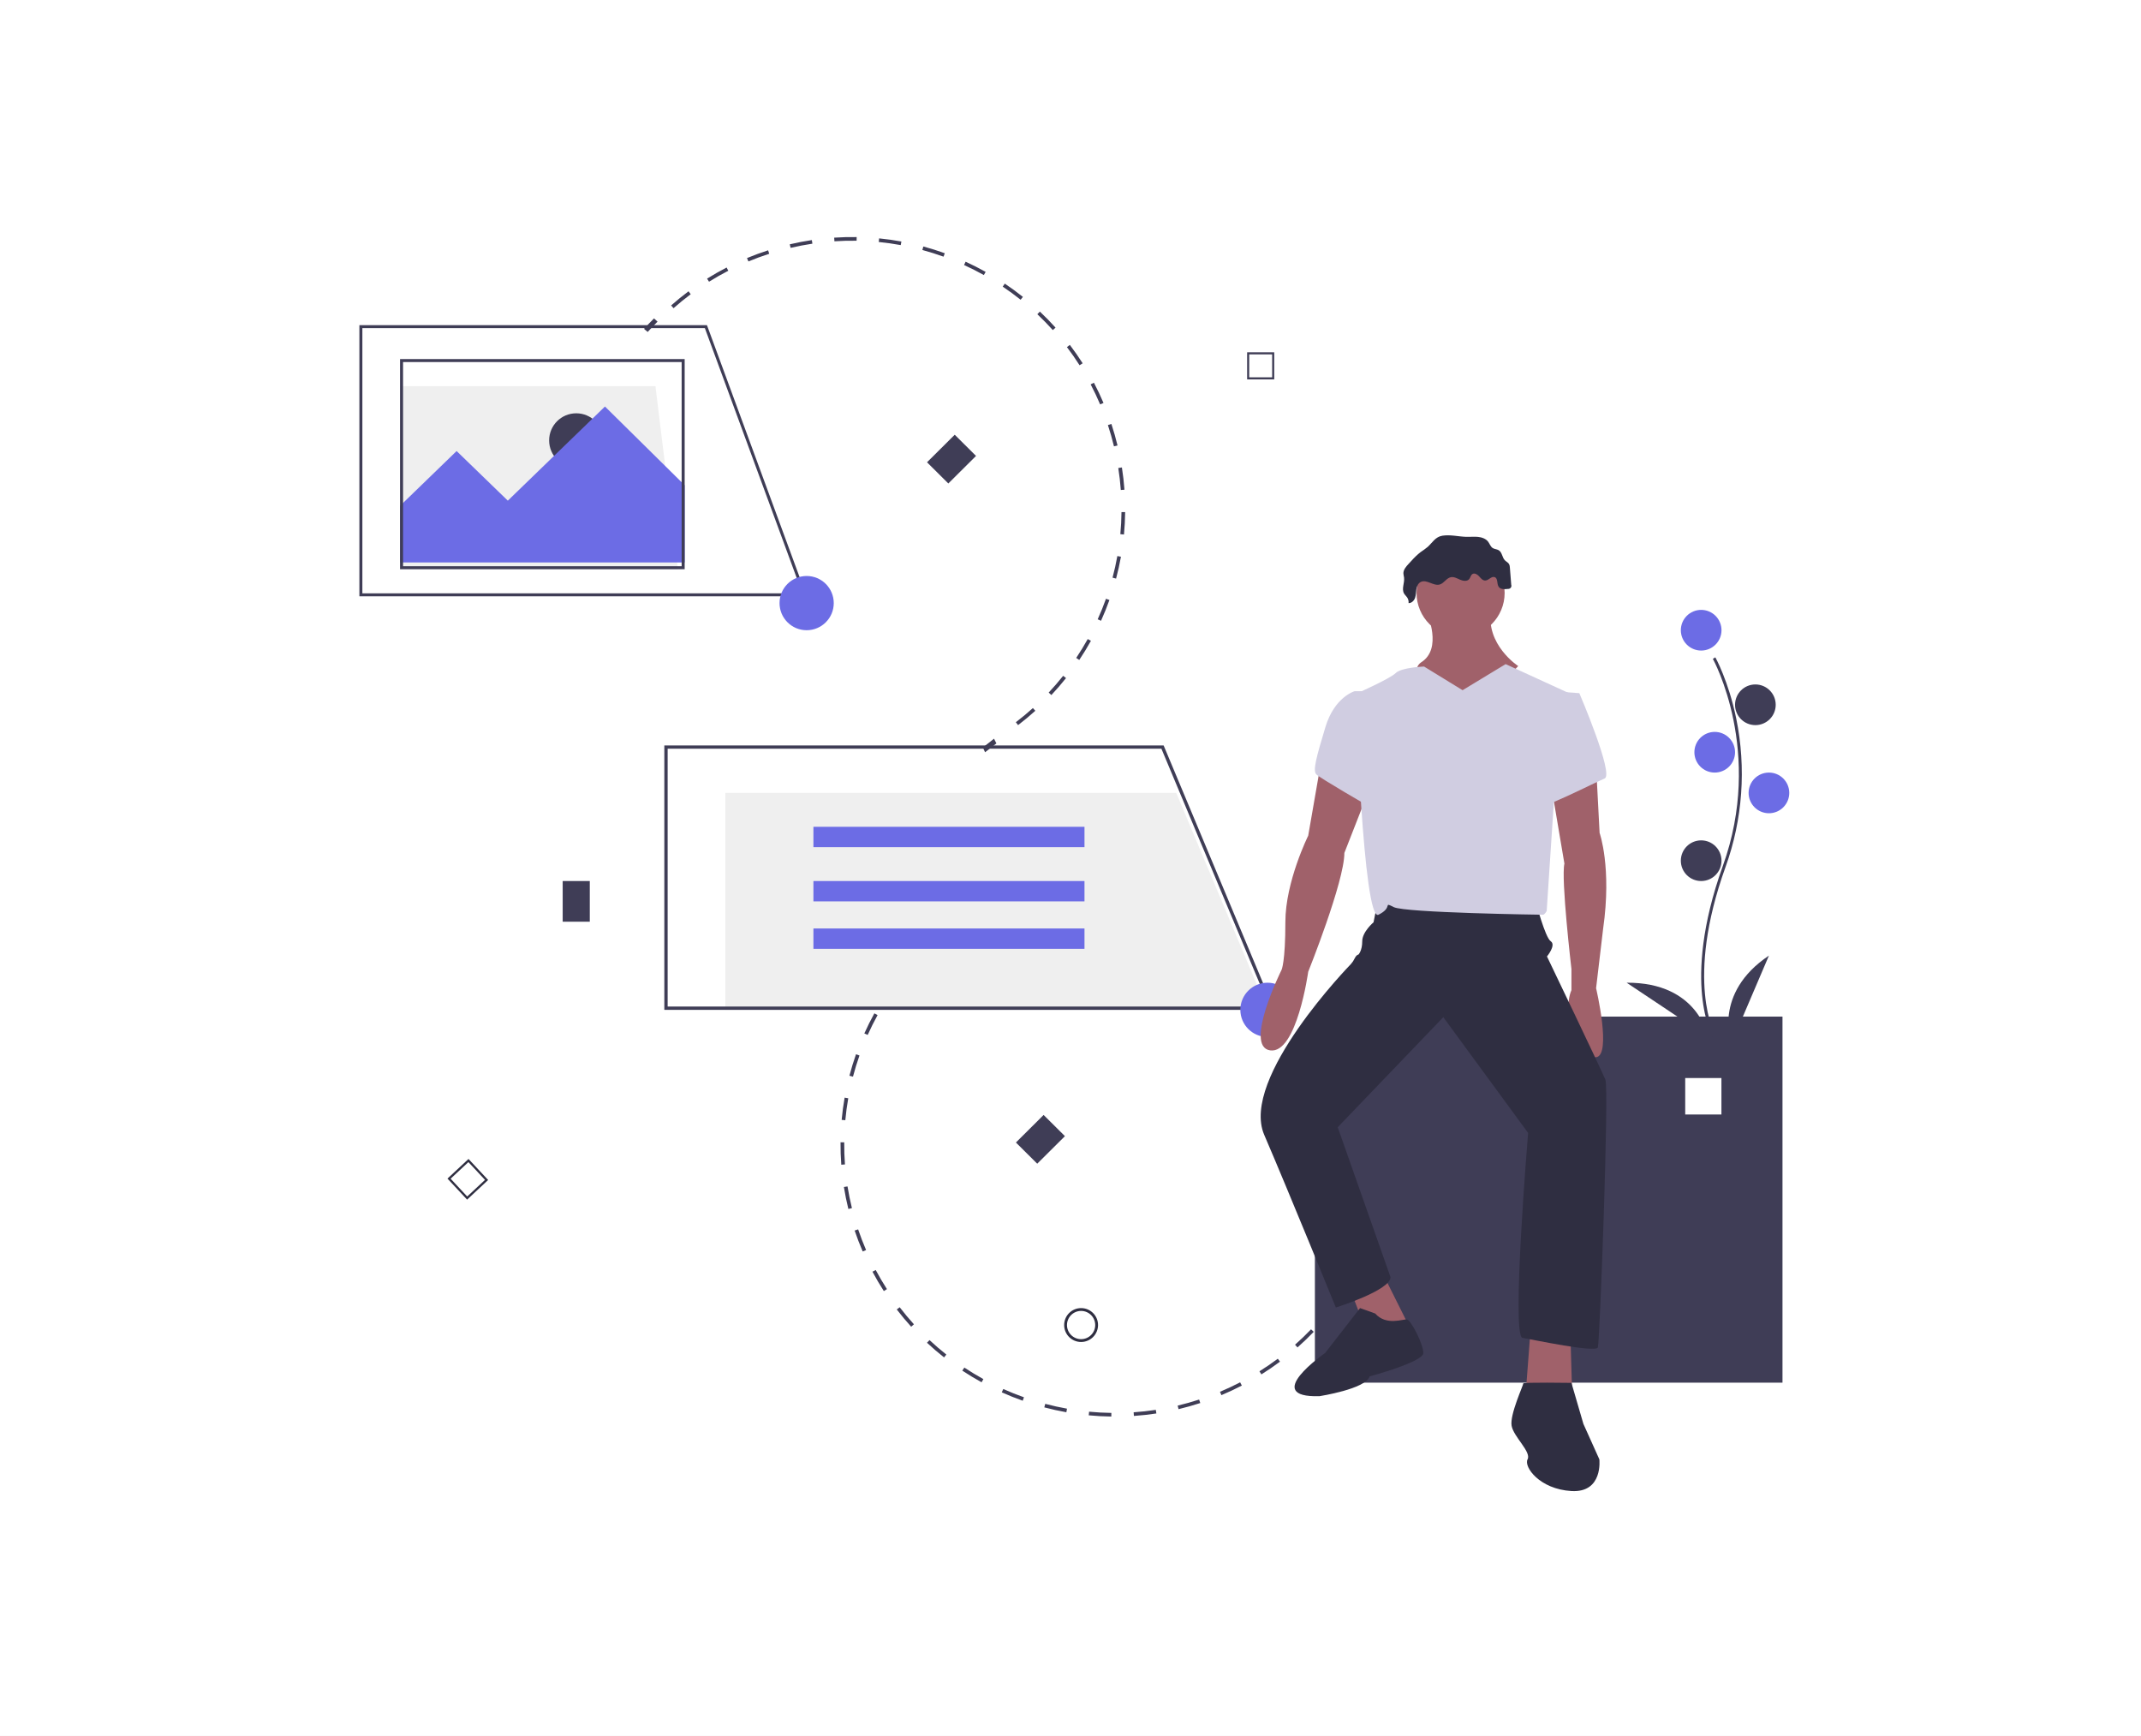
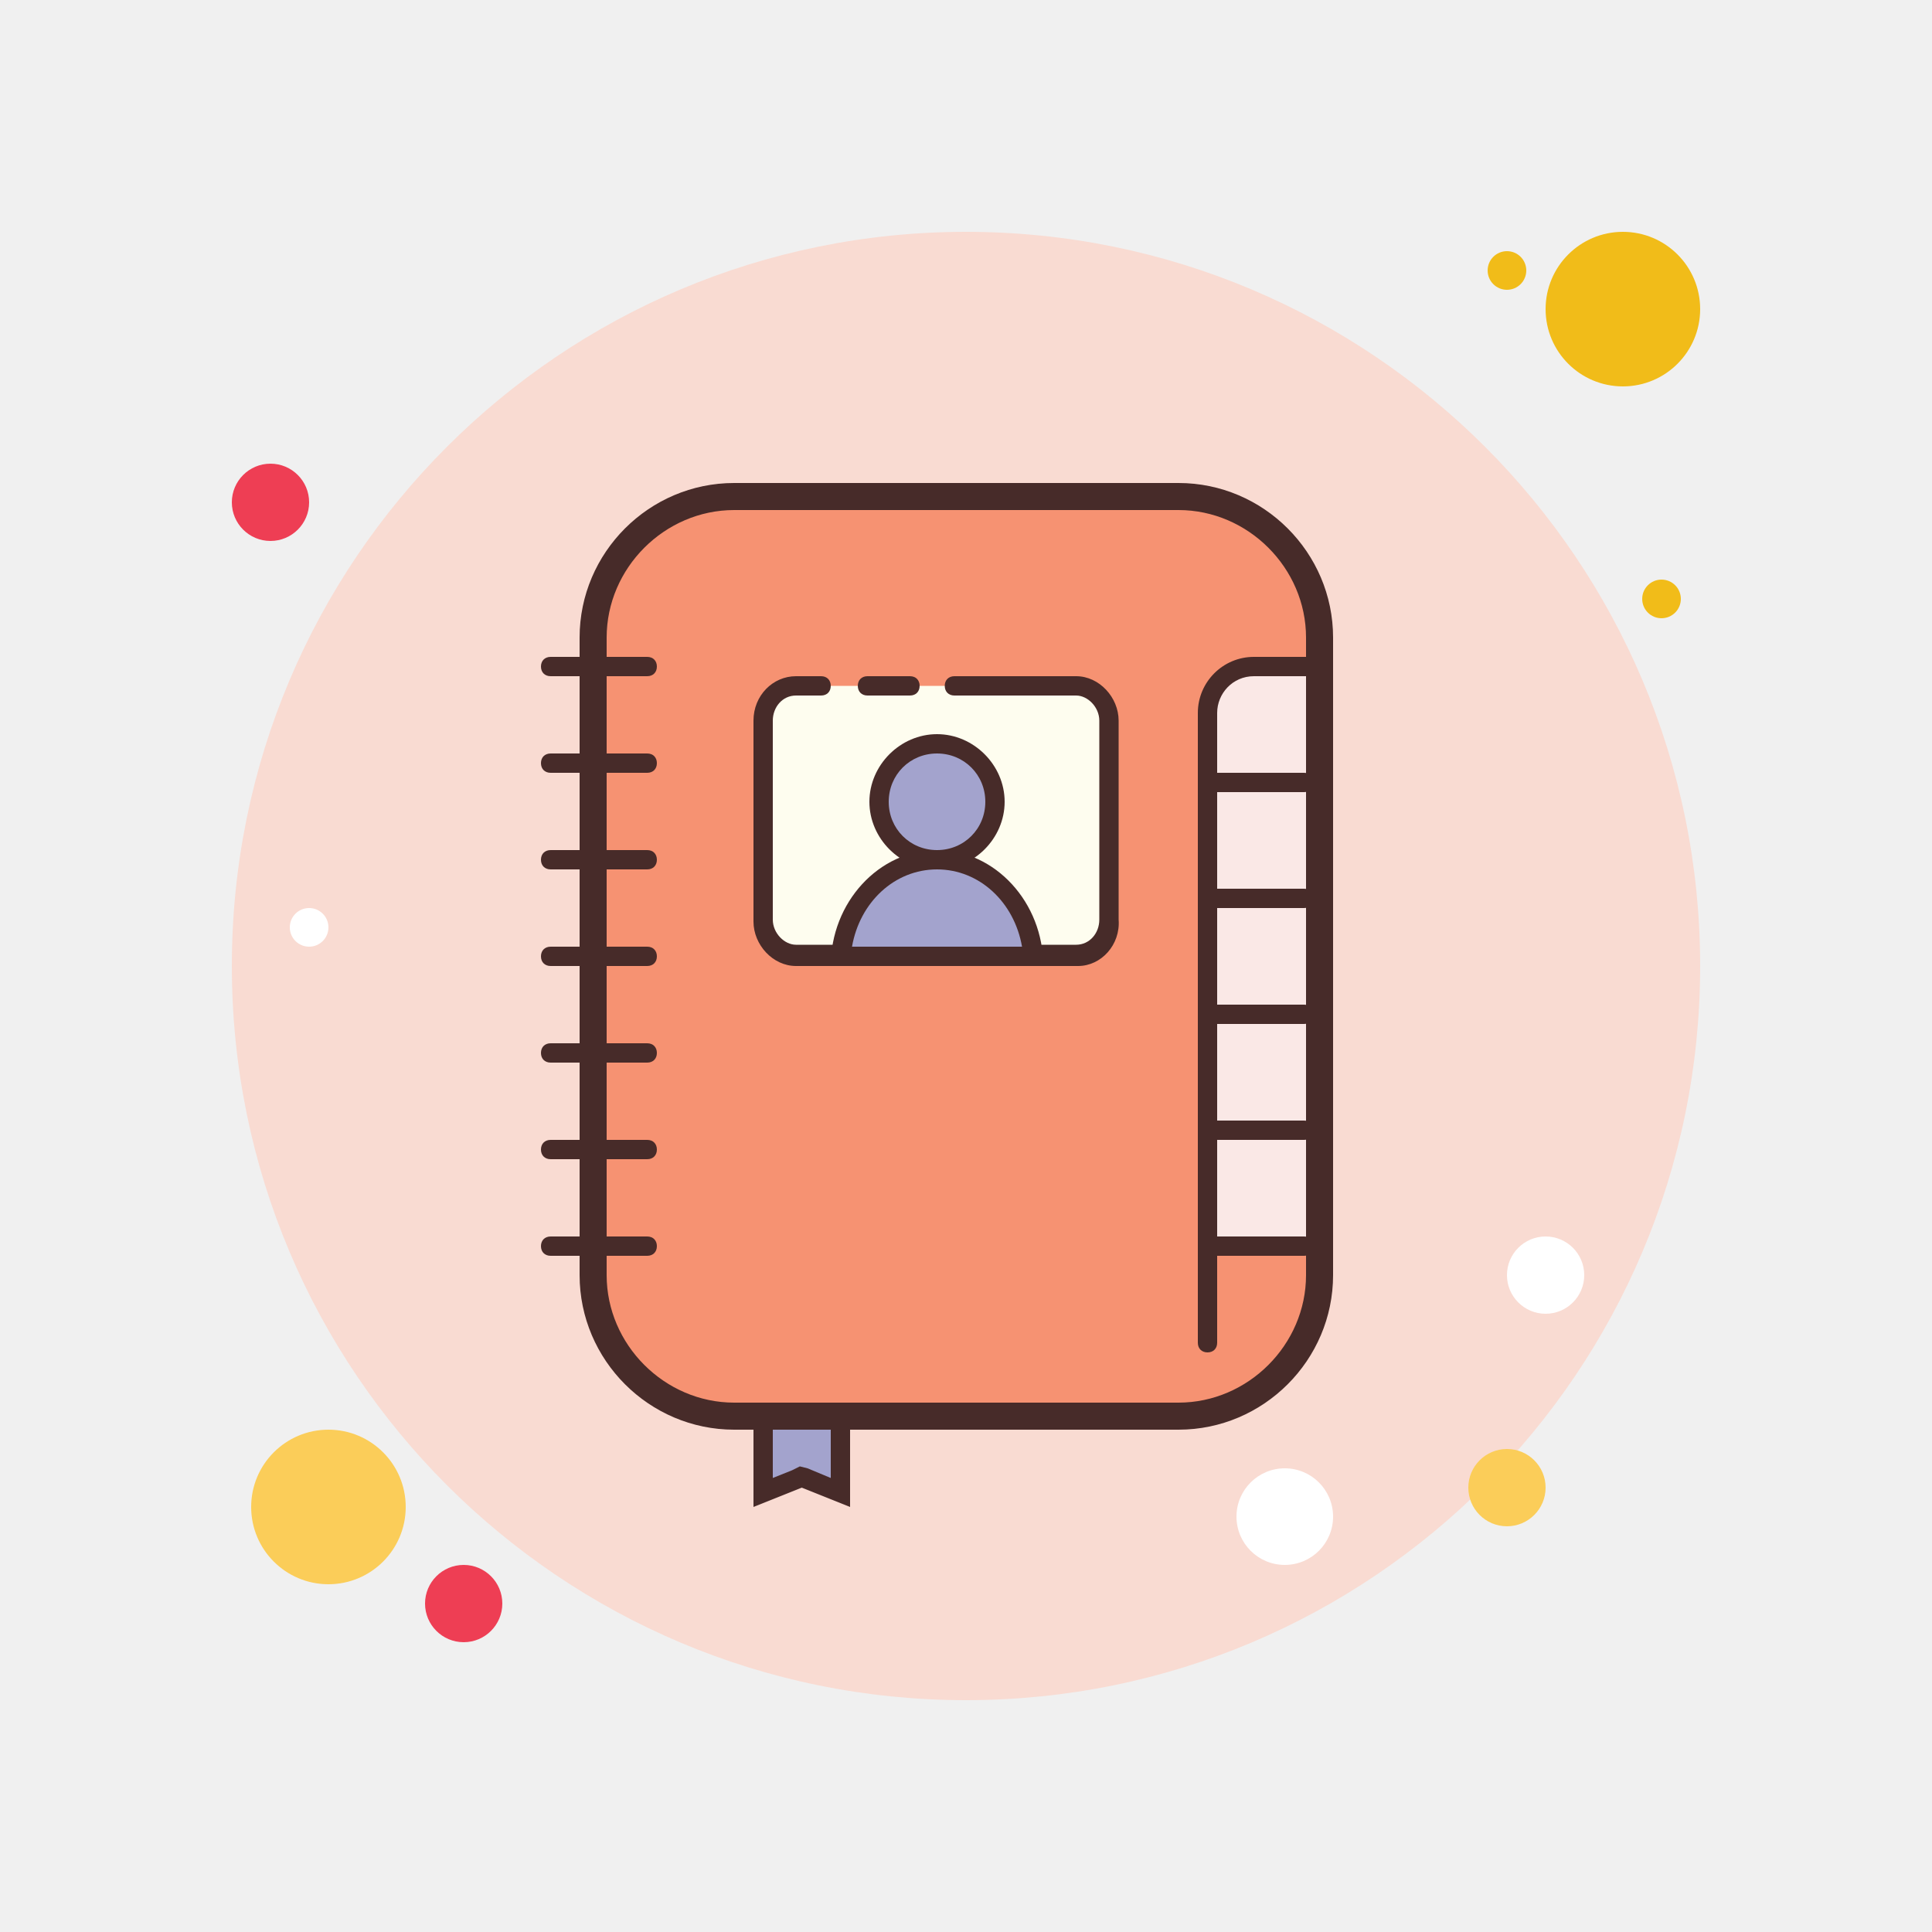
- <svg xmlns="http://www.w3.org/2000/svg" width="560px" height="454px" viewBox="0 0 560 454" version="1.1">
-   <g id="Agency-2" stroke="none" stroke-width="1" fill="none" fill-rule="evenodd">
-     <g id="Agency-1" transform="translate(-172, -1602)">
-       <g id="1" transform="translate(172, 1602)">
-         <rect id="Rectangle-Copy-16" fill="#FFFFFF" x="0" y="0" width="560" height="454" />
-         <g id="undraw_site_content_ihgn" transform="translate(94, 62)" fill-rule="nonzero">
-           <polygon id="Path" fill="#EFEFEF" points="83.308 86.876 10.635 86.876 10.635 39.005 77.436 39.005" />
-           <ellipse id="Oval" fill="#3F3D56" cx="56.72" cy="53.189" rx="7.09" ry="7.092" />
-           <path d="M74.445,24.009 C75.295,23.085 76.176,22.165 77.062,21.276 L77.991,22.125 C77.115,23.003 76.246,23.91 75.408,24.822 L74.445,24.009 Z" id="Path" fill="#3F3D56" />
-           <path d="M81.536,17.893 C82.998,16.601 84.531,15.354 86.093,14.188 L86.667,14.951 C85.126,16.101 83.613,17.331 82.171,18.607 L81.536,17.893 Z M90.944,10.872 C92.599,9.839 94.318,8.862 96.053,7.968 L96.493,8.815 C94.78,9.697 93.084,10.66 91.452,11.68 L90.944,10.872 Z M101.387,5.496 C103.187,4.751 105.043,4.069 106.905,3.471 L107.199,4.378 C105.362,4.968 103.53,5.641 101.754,6.377 L101.387,5.496 Z M112.79,2.827 L112.571,1.899 C114.475,1.453 116.418,1.08 118.345,0.791 L118.487,1.734 C116.586,2.019 114.669,2.387 112.79,2.827 Z M124.255,1.109 L124.191,0.158 C126.139,0.028 128.117,-0.022 130.069,0.009 L130.054,0.962 C128.128,0.931 126.177,0.981 124.255,1.109 L124.255,1.109 Z M135.846,1.294 L135.941,0.346 C137.885,0.538 139.846,0.815 141.768,1.167 L141.595,2.105 C139.698,1.757 137.764,1.484 135.846,1.294 L135.846,1.294 Z M171.704,126.897 C173.232,125.731 174.732,124.486 176.16,123.195 L176.803,123.902 C175.355,125.21 173.835,126.472 172.286,127.654 L171.704,126.897 Z M147.256,3.386 L147.506,2.466 C149.39,2.975 151.278,3.569 153.116,4.232 L152.791,5.128 C150.977,4.475 149.115,3.888 147.256,3.386 Z M180.295,119.139 C181.61,117.737 182.884,116.263 184.08,114.757 L184.831,115.349 C183.618,116.875 182.327,118.369 180.994,119.79 L180.295,119.139 Z M158.163,7.317 L158.561,6.45 C160.338,7.261 162.102,8.154 163.805,9.106 L163.337,9.937 C161.656,8.998 159.916,8.116 158.163,7.317 Z M187.493,110.081 C188.562,108.483 189.577,106.821 190.51,105.142 L191.347,105.604 C190.401,107.306 189.372,108.99 188.289,110.61 L187.493,110.081 Z M168.278,12.969 L168.813,12.179 C170.432,13.267 172.026,14.434 173.55,15.65 L172.953,16.395 C171.448,15.195 169.875,14.042 168.278,12.969 Z M193.112,99.973 C193.904,98.222 194.634,96.418 195.279,94.609 L196.181,94.928 C195.526,96.762 194.787,98.591 193.984,100.365 L193.112,99.973 Z M177.329,20.189 L177.986,19.496 C179.406,20.834 180.786,22.245 182.088,23.692 L181.376,24.329 C180.091,22.901 178.729,21.508 177.329,20.189 Z M196.997,89.085 C197.492,87.227 197.915,85.327 198.253,83.439 L199.195,83.607 C198.852,85.52 198.424,87.446 197.922,89.33 L196.997,89.085 Z M185.066,28.786 L185.828,28.21 C187.007,29.761 188.135,31.379 189.18,33.02 L188.372,33.531 C187.341,31.912 186.229,30.316 185.066,28.786 Z M199.035,77.709 C199.215,75.798 199.317,73.855 199.337,71.934 L200.294,71.945 C200.273,73.892 200.17,75.861 199.988,77.798 L199.035,77.709 Z M191.274,38.536 L192.121,38.094 C193.026,39.816 193.87,41.599 194.631,43.393 L193.75,43.764 C192.999,41.994 192.166,40.235 191.274,38.536 L191.274,38.536 Z M199.158,66.154 C199.019,64.244 198.797,62.311 198.5,60.41 L199.445,60.263 C199.747,62.19 199.971,64.149 200.112,66.085 L199.158,66.154 Z M195.785,49.177 L196.694,48.879 C197.303,50.725 197.844,52.627 198.301,54.516 L197.371,54.739 C196.92,52.874 196.385,50.998 195.785,49.177 L195.785,49.177 Z" id="Shape" fill="#3F3D56" />
-           <path d="M163.071,133.48 C164.053,132.749 165.037,131.982 165.995,131.2 L166.616,132.434 C165.645,133.227 164.647,134.005 163.652,134.746 L163.071,133.48 Z" id="Path" fill="#3F3D56" />
-           <polygon id="Path" fill="#6C6CE5" points="10.635 70.306 25.432 55.969 38.825 68.945 64.236 44.324 85.081 64.906 85.081 85.103 10.635 85.103" />
-           <path d="M249.924,203.892 L249.924,299.632 L372.227,299.632 L372.227,203.892 L249.924,203.892 Z M356.257,229.495 L346.784,229.495 L346.784,219.957 L356.257,219.957 L356.257,229.495 Z" id="Shape" fill="#3F3D56" />
-           <rect id="Rectangle" fill="#3F3D56" x="53.175" y="168.432" width="7.09" height="10.638" />
-           <polygon id="Rectangle" fill="#3F3D56" transform="translate(178.1328, 235.9897) rotate(45) translate(-178.1328, -235.9897) " points="174.217 230.892 182.077 230.87 182.048 241.087 174.188 241.11" />
-           <polygon id="Rectangle" fill="#3F3D56" transform="translate(154.8809, 58.07808) rotate(45) translate(-154.8809, -58.07808) " points="150.966 52.98 158.825 52.958 158.796 63.176 150.937 63.198" />
-           <path d="M258.787,268.236 C258.435,269.252 258.066,270.271 257.688,271.265 L257.014,270.708 C257.388,269.727 257.752,268.722 258.099,267.719 L258.787,268.236 Z" id="Path" fill="#3F3D56" />
-           <path d="M257.014,277.199 C255.915,278.814 254.735,280.403 253.506,281.92 L252.757,281.323 C253.969,279.826 255.133,278.258 256.217,276.665 L257.014,277.199 Z M249.616,286.337 C248.264,287.749 246.836,289.122 245.371,290.418 L244.731,289.706 C246.177,288.427 247.586,287.073 248.919,285.68 L249.616,286.337 Z M240.799,294.136 C239.234,295.305 237.598,296.425 235.936,297.467 L235.423,296.66 C237.063,295.633 238.677,294.527 240.221,293.373 L240.799,294.136 Z M230.369,299.549 L230.815,300.394 C229.073,301.298 227.276,302.141 225.473,302.899 L225.099,302.02 C226.878,301.272 228.651,300.441 230.369,299.549 Z M219.642,304.054 L219.942,304.96 C218.078,305.569 216.166,306.107 214.258,306.561 L214.034,305.633 C215.917,305.186 217.803,304.654 219.642,304.054 Z M208.314,306.746 L208.46,307.689 C206.519,307.983 204.542,308.201 202.583,308.335 L202.516,307.383 C204.449,307.251 206.4,307.036 208.314,306.746 L208.314,306.746 Z M141.958,193.844 C140.763,195.353 139.616,196.932 138.549,198.537 L137.746,198.011 C138.828,196.384 139.991,194.784 141.203,193.254 L141.958,193.844 Z M196.686,307.543 L196.673,308.497 C194.711,308.47 192.726,308.362 190.771,308.175 L190.863,307.225 C192.792,307.41 194.751,307.517 196.686,307.543 Z M135.541,203.494 C134.612,205.179 133.741,206.924 132.954,208.68 L132.076,208.292 C132.874,206.512 133.756,204.744 134.698,203.036 L135.541,203.494 Z M185.086,306.433 L184.916,307.373 C182.984,307.027 181.044,306.598 179.147,306.097 L179.395,305.175 C181.265,305.669 183.18,306.093 185.086,306.433 Z M130.804,214.059 C130.164,215.874 129.592,217.736 129.104,219.596 L128.174,219.355 C128.669,217.471 129.248,215.583 129.897,213.744 L130.804,214.059 Z M173.826,303.458 L173.504,304.357 C171.656,303.704 169.812,302.966 168.024,302.165 L168.419,301.295 C170.184,302.086 172.003,302.814 173.826,303.458 Z M127.867,225.252 C127.534,227.145 127.276,229.076 127.101,230.99 L126.143,230.903 C126.321,228.964 126.583,227.007 126.92,225.088 L127.867,225.252 Z M163.21,298.7 L162.744,299.535 C161.027,298.59 159.33,297.563 157.7,296.483 L158.234,295.689 C159.842,296.755 161.516,297.768 163.21,298.7 Z M126.812,236.771 C126.796,238.695 126.861,240.642 127.005,242.556 L126.046,242.627 C125.9,240.687 125.835,238.714 125.851,236.763 L126.812,236.771 Z M153.526,292.281 L152.929,293.028 C151.393,291.817 149.89,290.527 148.462,289.194 L149.121,288.499 C150.529,289.814 152.012,291.086 153.526,292.281 L153.526,292.281 Z M127.678,248.306 C127.982,250.203 128.369,252.112 128.83,253.98 L127.897,254.207 C127.429,252.314 127.036,250.379 126.729,248.455 L127.678,248.306 Z M145.043,284.365 L144.329,285.003 C143.017,283.558 141.749,282.039 140.559,280.488 L141.324,279.91 C142.498,281.44 143.749,282.939 145.043,284.365 Z M130.453,259.539 C131.067,261.358 131.766,263.177 132.532,264.946 L131.649,265.322 C130.873,263.53 130.163,261.686 129.541,259.843 L130.453,259.539 Z M137.988,275.165 L137.177,275.679 C136.123,274.041 135.119,272.33 134.201,270.612 L135.051,270.165 C135.956,271.862 136.947,273.548 137.988,275.165 Z" id="Shape" fill="#3F3D56" />
-           <path d="M147.118,185.274 C146.231,186.139 145.349,187.035 144.497,187.935 L143.573,187.087 C144.437,186.174 145.331,185.266 146.23,184.389 L147.118,185.274 Z" id="Path" fill="#3F3D56" />
-           <path d="M354.018,209.211 C353.931,209.065 351.893,205.547 351.186,198.243 C350.538,191.541 350.955,180.246 356.623,164.489 C367.362,134.639 354.148,110.555 354.013,110.315 L354.665,109.924 C354.7,109.985 358.109,116.126 360.124,125.904 C362.785,138.867 361.816,152.346 357.33,164.761 C346.609,194.559 354.579,208.666 354.661,208.805 L354.018,209.211 Z" id="Path" fill="#3F3D56" />
-           <ellipse id="Oval" fill="#6C6CE5" cx="350.957" cy="102.832" rx="5.318" ry="5.319" />
-           <ellipse id="Oval" fill="#3F3D56" cx="365.137" cy="122.335" rx="5.318" ry="5.319" />
-           <ellipse id="Oval" fill="#6C6CE5" cx="354.502" cy="134.746" rx="5.318" ry="5.319" />
-           <ellipse id="Oval" fill="#6C6CE5" cx="368.682" cy="145.384" rx="5.318" ry="5.319" />
-           <ellipse id="Oval" fill="#3F3D56" cx="350.957" cy="163.114" rx="5.318" ry="5.319" />
-           <path d="M358.835,210.984 C358.835,210.984 353.912,197.813 368.682,187.935 L358.835,210.984 Z" id="Path" fill="#3F3D56" />
-           <path d="M352.73,209.211 C352.73,209.211 350.296,194.905 331.46,195.028 L352.73,209.211 Z" id="Path" fill="#3F3D56" />
-           <path d="M188.773,288.995 C186.325,288.995 184.341,287.01 184.341,284.562 C184.341,282.114 186.325,280.13 188.773,280.13 C191.22,280.13 193.204,282.114 193.204,284.562 C193.201,287.009 191.219,288.992 188.773,288.995 Z M188.773,280.868 C186.733,280.868 185.08,282.522 185.08,284.562 C185.08,286.602 186.733,288.256 188.773,288.256 C190.812,288.256 192.465,286.602 192.465,284.562 C192.463,282.523 190.811,280.871 188.773,280.868 Z" id="Shape" fill="#2F2E41" />
-           <path d="M239.289,37.232 L232.199,37.232 L232.199,30.141 L239.289,30.141 L239.289,37.232 Z M232.744,36.687 L238.744,36.687 L238.744,30.686 L232.744,30.686 L232.744,36.687 Z" id="Shape" fill="#3F3D56" />
-           <path d="M28.175,251.762 L23.043,246.258 L28.545,241.124 L33.678,246.628 L28.175,251.762 Z M23.861,246.287 L28.204,250.944 L32.86,246.6 L28.517,241.943 L23.861,246.287 Z" id="Shape" fill="#2F2E41" />
-           <polygon id="Path" fill="#EFEFEF" points="237.517 202.119 95.716 202.119 95.716 145.384 213.666 145.384" />
-           <path d="M239.289,202.119 L79.763,202.119 L79.763,132.973 L210.36,132.973 L210.47,133.237 L239.289,202.119 Z M80.629,201.265 L237.995,201.265 L209.78,133.827 L80.629,133.827 L80.629,201.265 Z" id="Shape" fill="#3F3D56" />
-           <rect id="Rectangle" fill="#6C6CE5" x="118.758" y="154.249" width="70.9" height="5.319" />
-           <rect id="Rectangle" fill="#6C6CE5" x="118.758" y="168.432" width="70.9" height="5.319" />
-           <rect id="Rectangle" fill="#6C6CE5" x="118.758" y="180.843" width="70.9" height="5.319" />
-           <path d="M116.986,93.968 L0,93.968 L0,23.049 L90.914,23.049 L91.008,23.304 L116.986,93.968 Z M0.781,93.188 L115.867,93.188 L90.368,23.828 L0.781,23.828 L0.781,93.188 Z" id="Shape" fill="#3F3D56" />
-           <path d="M85.081,86.876 L10.635,86.876 L10.635,31.914 L85.081,31.914 L85.081,86.876 Z M11.423,86.096 L84.293,86.096 L84.293,32.693 L11.423,32.693 L11.423,86.096 Z" id="Shape" fill="#3F3D56" />
-           <ellipse id="Oval" fill="#6C6CE5" cx="116.986" cy="95.741" rx="7.09" ry="7.092" />
-           <ellipse id="Oval" fill="#6C6CE5" cx="237.517" cy="202.119" rx="7.09" ry="7.092" />
-           <ellipse id="Oval" fill="#A0616A" cx="288.033" cy="93.081" rx="11.521" ry="11.524" />
-           <path d="M279.293,98.527 C279.293,98.527 283.345,107.645 277.773,111.191 C272.202,114.737 286.891,129.427 286.891,129.427 L303.1,112.204 C303.1,112.204 294.489,106.632 296.008,97.514 L279.293,98.527 Z" id="Path" fill="#A0616A" />
-           <path d="M251.66,136.519 L248.175,156.573 C248.175,156.573 242.202,168.605 242.202,179.133 C242.202,189.661 241.207,191.666 241.207,191.666 C241.207,191.666 231.251,211.72 238.22,212.723 C245.189,213.726 248.175,192.168 248.175,192.168 C248.175,192.168 257.633,168.605 257.633,161.085 L264.104,144.54 L251.66,136.519 Z" id="Path" fill="#A0616A" />
-           <path d="M323.472,138.292 L324.392,155.843 C324.392,155.843 327.615,164.869 325.313,180.916 L323.472,196.461 C323.472,196.461 327.615,214.012 323.472,214.514 C319.328,215.015 314.264,203.482 317.026,196.963 L317.026,191.447 C317.026,191.447 314.264,167.878 315.185,163.866 L311.962,144.811 L323.472,138.292 Z" id="Path" fill="#A0616A" />
-           <polygon id="Path" fill="#A0616A" points="258.787 274.257 263.772 287.222 274.739 285.227 267.76 271.265" />
-           <polygon id="Path" fill="#A0616A" points="306.361 285.449 304.872 304.951 317.28 304.951 316.783 288.015" />
-           <path d="M266.744,171.781 L265.264,179.225 C265.264,179.225 262.306,181.707 262.306,184.188 C262.306,186.67 261.32,187.663 261.32,187.663 C261.32,187.663 260.827,187.663 260.334,188.655 C260.079,189.197 259.747,189.699 259.348,190.144 C259.348,190.144 230.257,219.923 236.667,234.812 C243.077,249.702 255.403,279.977 255.403,279.977 C255.403,279.977 269.702,275.51 269.702,272.036 L255.896,232.827 L283.508,204.041 L305.696,234.316 C305.696,234.316 301.258,287.421 304.217,287.918 C307.175,288.414 323.446,291.888 323.939,290.399 C324.432,288.91 326.898,222.901 325.912,220.419 C324.925,217.938 310.627,188.159 310.627,188.159 C310.627,188.159 313.092,185.181 311.613,184.188 C310.133,183.196 307.668,173.766 307.668,173.766 C307.668,173.766 269.209,167.314 266.744,171.781 Z" id="Path" fill="#2F2E41" />
-           <path d="M288.556,118.52 L278.479,112.333 C278.479,112.333 272.558,112.548 271.058,114.041 C269.558,115.534 260.559,119.516 260.559,119.516 C260.559,119.516 262.559,179.239 266.559,177.249 C270.558,175.258 267.558,173.765 270.558,175.258 C273.558,176.751 309.053,177.249 309.553,177.249 C310.053,177.249 310.553,176.253 310.553,176.253 L312.553,145.894 L319.052,120.511 L299.811,111.697 L288.556,118.52 Z" id="Path" fill="#D0CDE1" />
-           <path d="M264.104,118.789 L260.293,118.789 C260.293,118.789 255.053,120.271 252.671,128.177 C250.289,136.083 249.337,139.542 250.289,140.53 C251.242,141.518 264.104,148.93 264.104,148.93 L264.104,118.789 Z" id="Path" fill="#D0CDE1" />
-           <path d="M311.975,118.789 L319.09,119.297 C319.09,119.297 328.237,140.61 325.696,141.625 C323.155,142.64 308.417,150.252 308.417,148.729 C308.417,147.207 311.975,118.789 311.975,118.789 Z" id="Path" fill="#D0CDE1" />
-           <path d="M265.683,281.54 L261.731,280.13 L252.596,291.882 C252.596,291.882 235.632,303.635 251.142,303.165 C251.142,303.165 263.259,301.284 264.229,297.994 C264.229,297.994 278.284,294.233 278.284,291.882 C278.284,289.532 275.054,283.266 274.004,283.108 C272.953,282.95 268.591,284.831 265.683,281.54 Z" id="Path" fill="#2F2E41" />
-           <path d="M317.026,299.687 C317.026,299.687 304.345,299.494 304.426,299.834 C304.508,300.175 300.856,307.98 301.378,310.907 C301.9,313.834 306.594,317.736 305.551,319.687 C304.508,321.639 308.68,327.493 317.026,327.98 C325.371,328.468 324.328,319.687 324.328,319.687 L320.155,310.419 L317.026,299.687 Z" id="Path" fill="#2F2E41" />
-           <path d="M279.456,81.018 C278.843,81.519 278.202,81.989 277.538,82.426 C276.699,83.093 275.925,83.83 275.224,84.629 L274.433,85.478 C273.76,86.201 273.046,87.025 273.075,87.994 C273.085,88.353 273.2,88.702 273.245,89.059 C273.424,90.475 272.522,92.031 273.265,93.266 C273.48,93.623 273.812,93.903 274.048,94.247 C274.35,94.688 274.483,95.215 274.426,95.74 C275.225,95.771 275.879,95.085 276.13,94.357 C276.38,93.63 276.346,92.844 276.468,92.087 C276.59,91.33 276.933,90.528 277.65,90.191 C279.181,89.472 280.939,91.342 282.573,90.876 C283.714,90.55 284.315,89.194 285.482,88.967 C286.316,88.804 287.12,89.28 287.896,89.617 C288.672,89.954 289.718,90.11 290.267,89.485 C290.63,89.071 290.669,88.408 291.151,88.127 C291.728,87.79 292.451,88.259 292.889,88.754 C293.326,89.248 293.809,89.853 294.484,89.835 C295.381,89.811 296.067,88.666 296.918,88.938 C297.879,89.244 297.437,90.718 298.02,91.511 C298.512,92.182 299.544,92.143 300.392,92.032 C300.682,92.06 300.968,91.943 301.147,91.722 C301.327,91.501 301.376,91.207 301.276,90.944 L300.922,86.441 C300.921,86.131 300.85,85.824 300.714,85.542 C300.468,85.114 299.957,84.897 299.61,84.538 C298.88,83.785 298.915,82.463 298.007,81.915 C297.536,81.631 296.919,81.639 296.451,81.35 C295.851,80.978 295.658,80.234 295.237,79.681 C294.636,78.889 293.585,78.522 292.57,78.421 C291.554,78.321 290.529,78.442 289.508,78.41 C287.433,78.345 285.357,77.785 283.272,78.113 C281.452,78.399 280.689,79.879 279.456,81.018 Z" id="Path" fill="#2F2E41" />
-         </g>
-       </g>
-     </g>
+ <svg xmlns="http://www.w3.org/2000/svg" x="0px" y="0px" width="500" height="500" viewBox="0 0 100 100">
+   <path fill="#f1bc19" d="M78 13A1 1 0 1 0 78 15A1 1 0 1 0 78 13Z" />
+   <path fill="#f9dbd2" d="M50 12A38 38 0 1 0 50 88A38 38 0 1 0 50 12Z" />
+   <path fill="#f1bc19" d="M84 12A4 4 0 1 0 84 20A4 4 0 1 0 84 12Z" />
+   <path fill="#ee3e54" d="M14 24A2 2 0 1 0 14 28A2 2 0 1 0 14 24Z" />
+   <path fill="#fbcd59" d="M78 75A2 2 0 1 0 78 79 2 2 0 1 0 78 75zM17 74A4 4 0 1 0 17 82 4 4 0 1 0 17 74z" />
+   <path fill="#ee3e54" d="M24 81A2 2 0 1 0 24 85A2 2 0 1 0 24 81Z" />
+   <path fill="#fff" d="M66.5 76A2.5 2.5 0 1 0 66.5 81 2.5 2.5 0 1 0 66.5 76zM16 47A1 1 0 1 0 16 49 1 1 0 1 0 16 47z" />
+   <path fill="#f1bc19" d="M86 30A1 1 0 1 0 86 32A1 1 0 1 0 86 30Z" />
+   <path fill="#fff" d="M80 64A2 2 0 1 0 80 68A2 2 0 1 0 80 64Z" />
+   <path fill="#f69272" d="M38,73.3c-4,0-7.3-3.3-7.3-7.3V33c0-4,3.3-7.3,7.3-7.3h23c4,0,7.3,3.3,7.3,7.3v33c0,4-3.3,7.3-7.3,7.3H38z" />
+   <path fill="#fae8e6" d="M62.4,64.6V37c0-1.3,1-2.4,2.3-2.4h3.5l0,30L62.4,64.6L62.4,64.6z" />
+   <path fill="#472b29" d="M61,26.4c3.6,0,6.6,3,6.6,6.6v33c0,3.6-3,6.6-6.6,6.6H38c-3.6,0-6.6-3-6.6-6.6V33c0-3.6,3-6.6,6.6-6.6H61 M61,25H38c-4.4,0-8,3.6-8,8v33c0,4.4,3.6,8,8,8h23c4.4,0,8-3.6,8-8V33C69,28.6,65.4,25,61,25L61,25z" />
+   <path fill="#472b29" d="M62.5,70c-0.3,0-0.5-0.2-0.5-0.5V36.9c0-1.6,1.3-2.9,2.9-2.9h3.6c0.3,0,0.5,0.2,0.5,0.5S68.8,35,68.5,35h-3.6 c-1.1,0-1.9,0.9-1.9,1.9v32.6C63,69.8,62.8,70,62.5,70z" />
+   <path fill="#fefdef" d="M41.3,49.5h14.4c1,0,1.8-0.8,1.8-1.8V37.3c0-1-0.8-1.8-1.8-1.8H41.3c-1,0-1.8,0.8-1.8,1.8v10.4 C39.5,48.7,40.3,49.5,41.3,49.5z" />
+   <path fill="#472b29" d="M47.1,36h-2.2c-0.3,0-0.5-0.2-0.5-0.5s0.2-0.5,0.5-0.5h2.2c0.3,0,0.5,0.2,0.5,0.5S47.4,36,47.1,36z" />
+   <path fill="#472b29" d="M55.8 50H41.2C40 50 39 48.9 39 47.7V37.3c0-1.3 1-2.3 2.2-2.3h1.3c.3 0 .5.2.5.5S42.8 36 42.5 36h-1.3c-.7 0-1.2.6-1.2 1.3v10.3c0 .7.6 1.3 1.2 1.3h14.5c.7 0 1.2-.6 1.2-1.3V37.3c0-.7-.6-1.3-1.2-1.3h-6.3c-.3 0-.5-.2-.5-.5s.2-.5.5-.5h6.3c1.2 0 2.2 1.1 2.2 2.3v10.3C58 48.9 57 50 55.8 50zM33.5 35h-5c-.3 0-.5-.2-.5-.5s.2-.5.5-.5h5c.3 0 .5.2.5.5S33.8 35 33.5 35zM67.5 41h-5c-.3 0-.5-.2-.5-.5s.2-.5.5-.5h5c.3 0 .5.2.5.5S67.8 41 67.5 41zM67.5 47h-5c-.3 0-.5-.2-.5-.5s.2-.5.5-.5h5c.3 0 .5.2.5.5S67.8 47 67.5 47zM67.5 53h-5c-.3 0-.5-.2-.5-.5s.2-.5.5-.5h5c.3 0 .5.2.5.5S67.8 53 67.5 53zM67.5 59h-5c-.3 0-.5-.2-.5-.5s.2-.5.5-.5h5c.3 0 .5.2.5.5S67.8 59 67.5 59z" />
+   <g>
+     <path fill="#472b29" d="M67.5,65h-5c-0.3,0-0.5-0.2-0.5-0.5s0.2-0.5,0.5-0.5h5c0.3,0,0.5,0.2,0.5,0.5S67.8,65,67.5,65z" />
+   </g>
+   <g>
+     <path fill="#472b29" d="M33.5,40h-5c-0.3,0-0.5-0.2-0.5-0.5s0.2-0.5,0.5-0.5h5c0.3,0,0.5,0.2,0.5,0.5S33.8,40,33.5,40z" />
+   </g>
+   <g>
+     <path fill="#472b29" d="M33.5,45h-5c-0.3,0-0.5-0.2-0.5-0.5s0.2-0.5,0.5-0.5h5c0.3,0,0.5,0.2,0.5,0.5S33.8,45,33.5,45z" />
+   </g>
+   <g>
+     <path fill="#472b29" d="M33.5,50h-5c-0.3,0-0.5-0.2-0.5-0.5s0.2-0.5,0.5-0.5h5c0.3,0,0.5,0.2,0.5,0.5S33.8,50,33.5,50z" />
+   </g>
+   <g>
+     <path fill="#472b29" d="M33.5,55h-5c-0.3,0-0.5-0.2-0.5-0.5s0.2-0.5,0.5-0.5h5c0.3,0,0.5,0.2,0.5,0.5S33.8,55,33.5,55z" />
+   </g>
+   <g>
+     <path fill="#472b29" d="M33.5,60h-5c-0.3,0-0.5-0.2-0.5-0.5s0.2-0.5,0.5-0.5h5c0.3,0,0.5,0.2,0.5,0.5S33.8,60,33.5,60z" />
+   </g>
+   <g>
+     <path fill="#472b29" d="M33.5,65h-5c-0.3,0-0.5-0.2-0.5-0.5s0.2-0.5,0.5-0.5h5c0.3,0,0.5,0.2,0.5,0.5S33.8,65,33.5,65z" />
+   </g>
+   <g>
+     <path fill="#a3a3cd" d="M48.5 38.5A3 3 0 1 0 48.5 44.5A3 3 0 1 0 48.5 38.5Z" />
+     <path fill="#472b29" d="M48.5,39c1.4,0,2.5,1.1,2.5,2.5S49.9,44,48.5,44S46,42.9,46,41.5S47.1,39,48.5,39 M48.5,38 c-1.9,0-3.5,1.6-3.5,3.5s1.6,3.5,3.5,3.5s3.5-1.6,3.5-3.5S50.4,38,48.5,38L48.5,38z" />
+   </g>
+   <g>
+     <path fill="#a3a3cd" d="M43.5,49.5c0.2-2.8,2.4-5,5-5s4.7,2.2,5,5H43.5z" />
+     <path fill="#472b29" d="M48.5,45c2.2,0,4,1.7,4.4,4h-8.8C44.5,46.7,46.3,45,48.5,45 M48.5,44c-3,0-5.5,2.7-5.5,6h11 C54,46.7,51.5,44,48.5,44L48.5,44z" />
+   </g>
+   <g>
+     <path fill="#a3a3cd" d="M41.5 76.5L39.5 77.3 39.5 73.5 43.5 73.5 43.5 77.3z" />
+     <path fill="#472b29" d="M43,74v2.5l-1.2-0.5l-0.4-0.1l-0.4,0.2L40,76.5V74H43 M44,73h-5v5l2.5-1l2.5,1V73L44,73z" />
  </g>
</svg>
